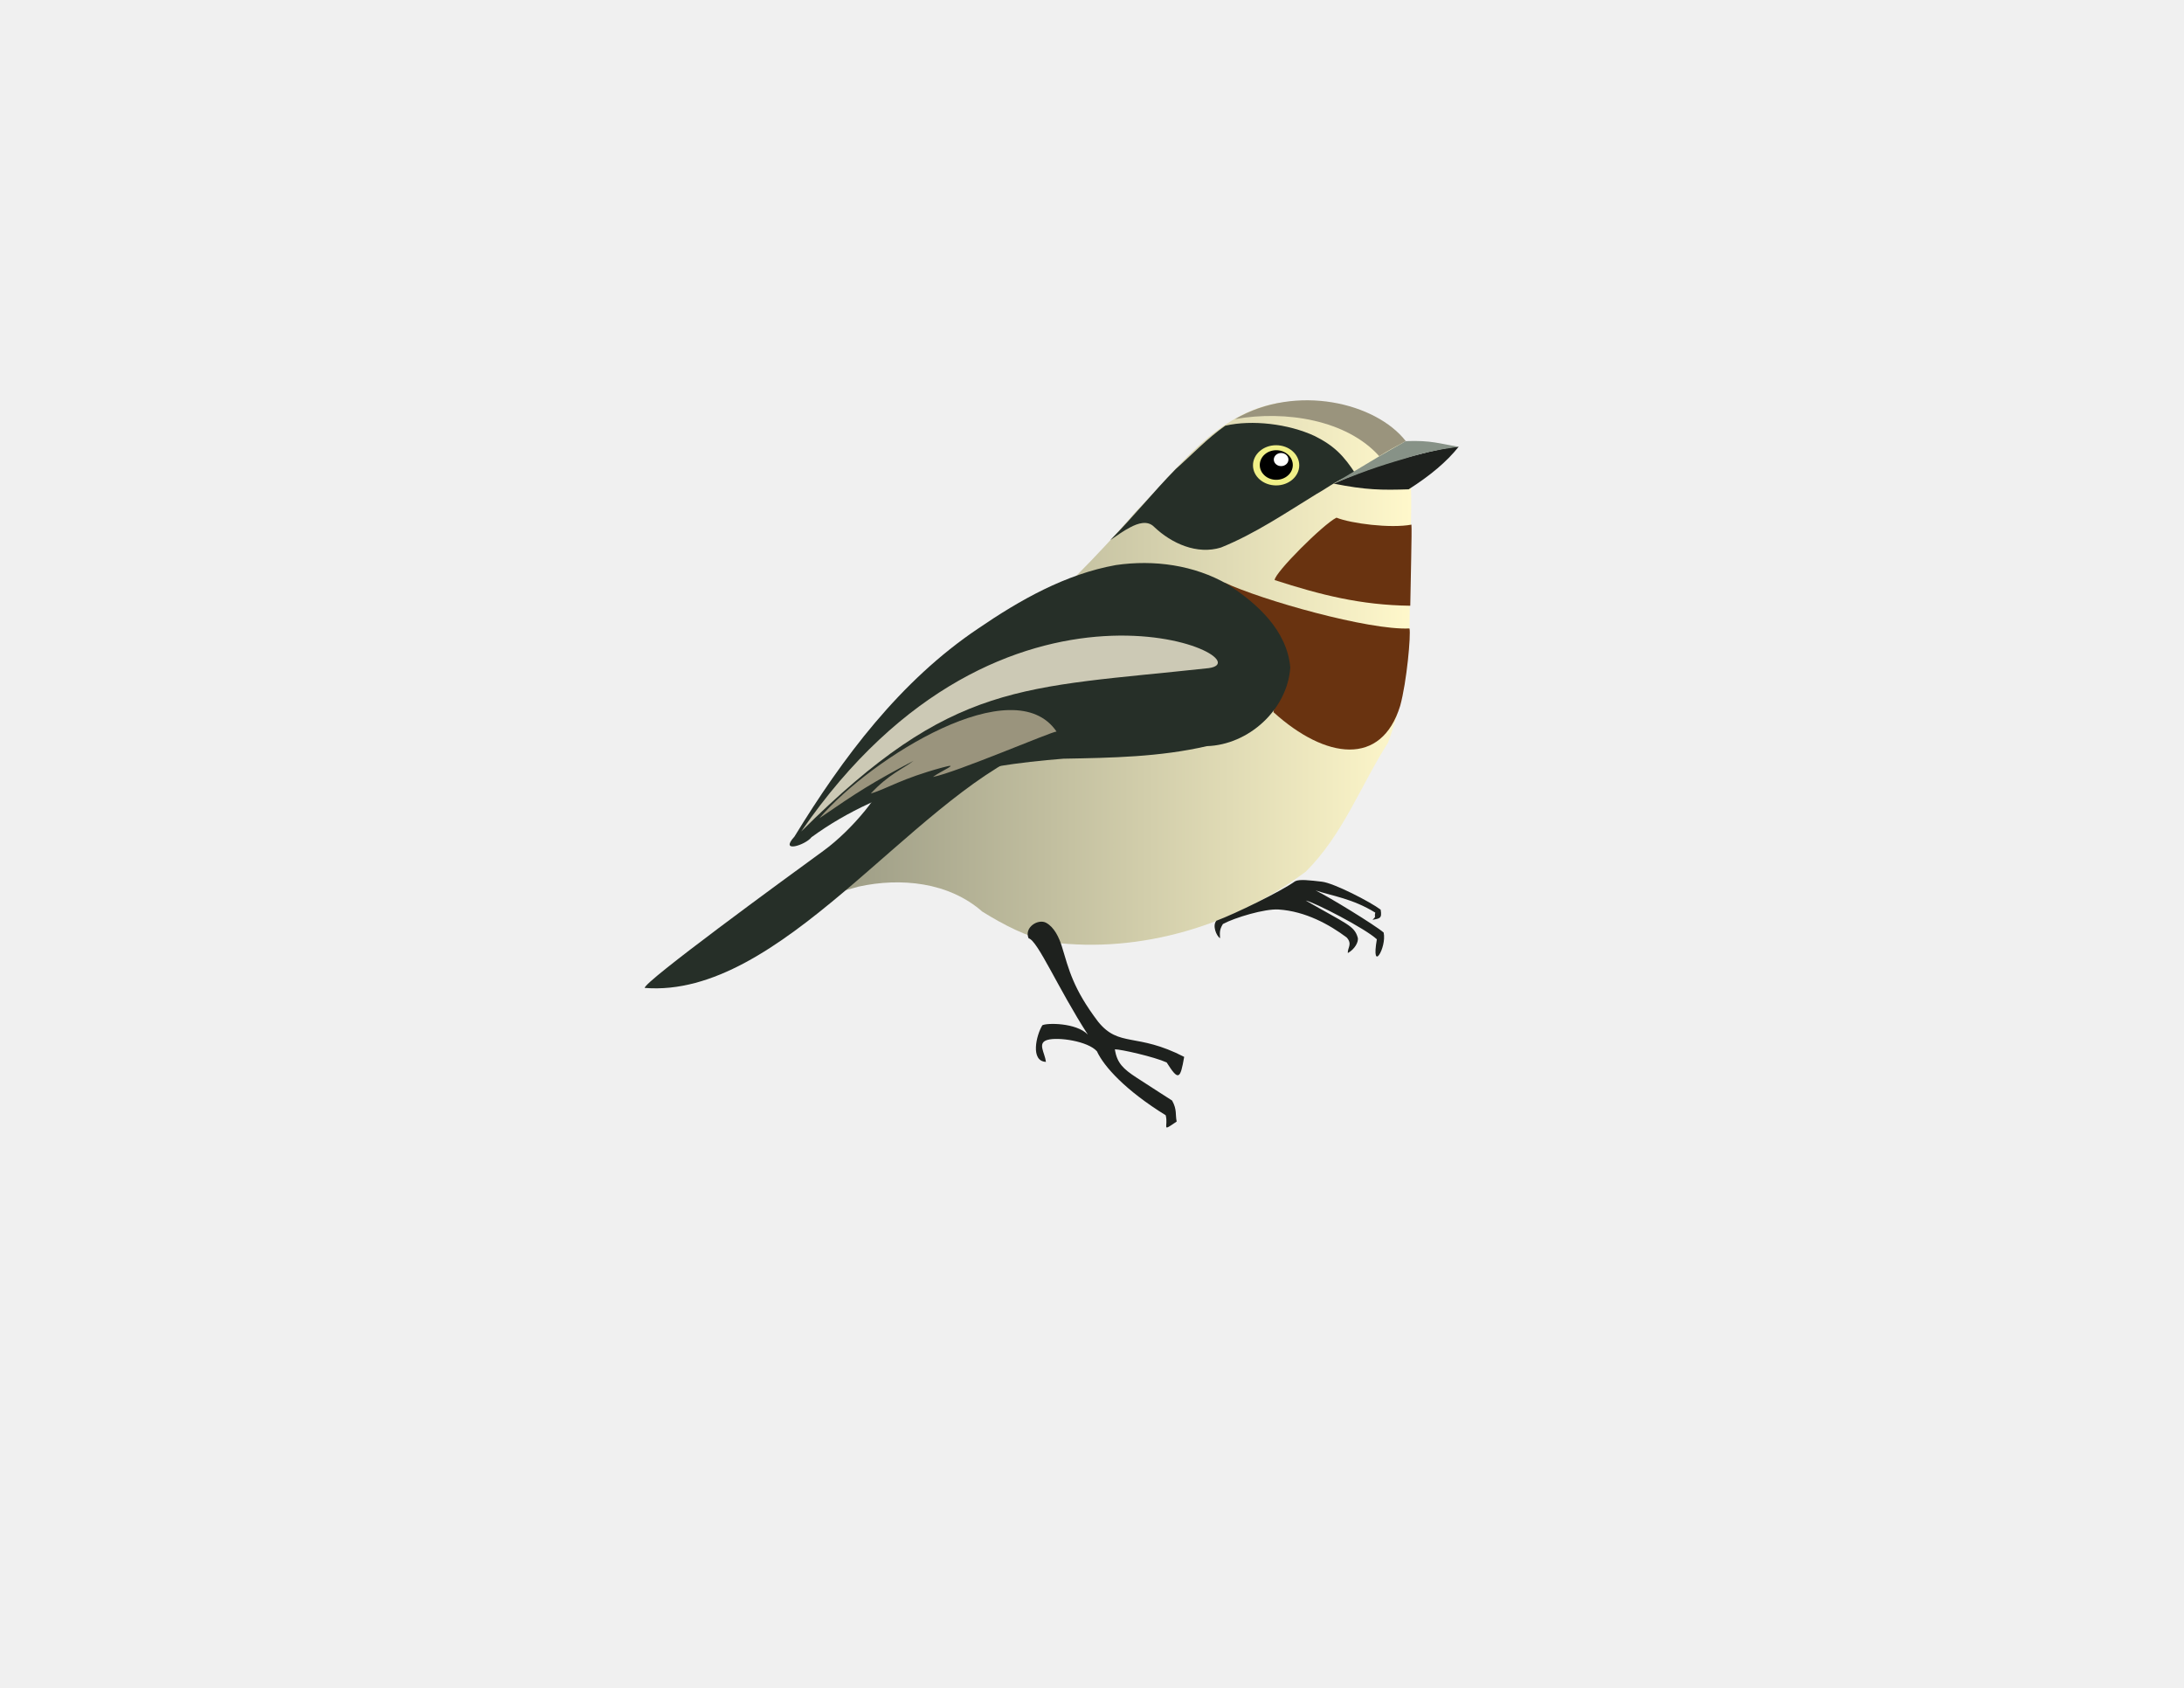
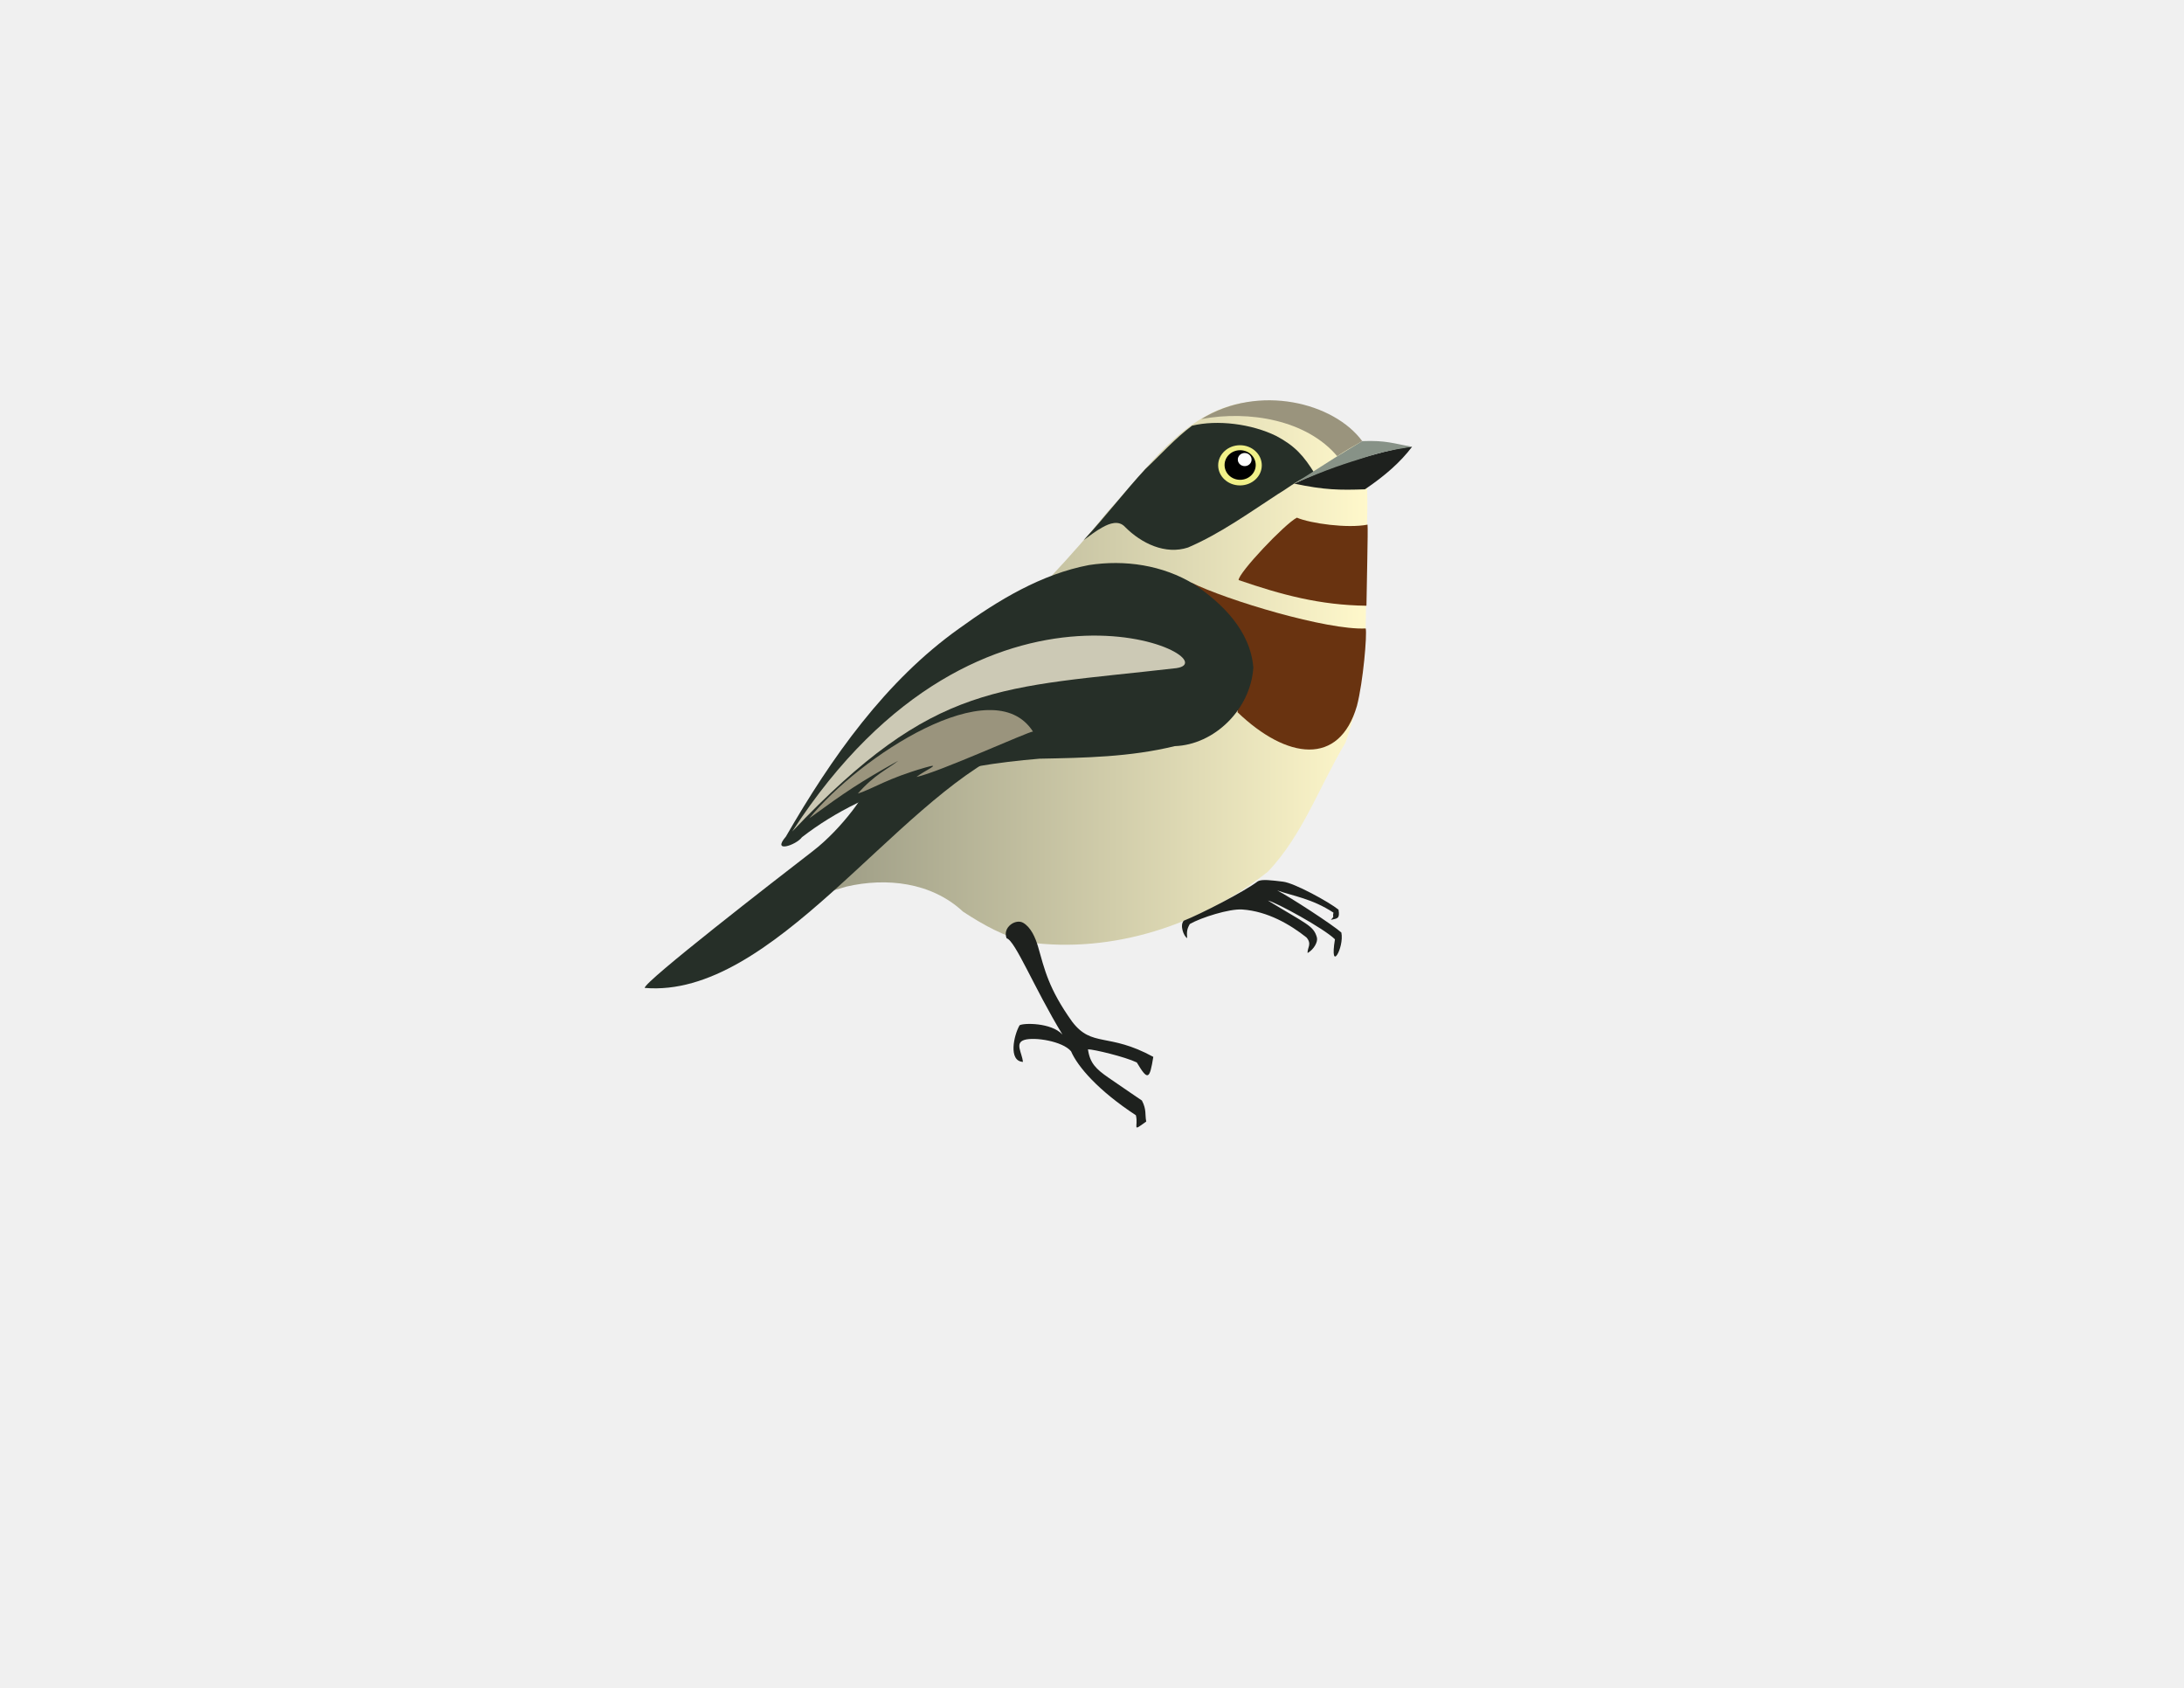
<svg xmlns="http://www.w3.org/2000/svg" xmlns:xlink="http://www.w3.org/1999/xlink" width="792pt" height="612pt" id="svg2" version="1.0">
  <defs id="defs4">
    <linearGradient id="linearGradient3038">
      <stop style="stop-color:#757769;stop-opacity:1;" offset="0" id="stop3040" />
      <stop style="stop-color:#fff8cb;stop-opacity:1;" offset="1" id="stop3042" />
    </linearGradient>
    <linearGradient xlink:href="#linearGradient3038" id="linearGradient3006" x1="2.836" y1="315.948" x2="915.594" y2="315.948" gradientUnits="userSpaceOnUse" />
+     <linearGradient xlink:href="#linearGradient3038" id="linearGradient3029" gradientUnits="userSpaceOnUse" x1="2.836" y1="315.948" x2="915.594" y2="315.948" />
  </defs>
  <g id="layer1">
    <g id="BirdBatis" transform="matrix(0.428474,0,0,0.428474,290.0398,209.1822)">
-       <path style="fill:url(#linearGradient3006);fill-opacity:1" d="m 509.511,574.972 c 101.099,12.849 206.268,-19.209 287.204,-79.765 41.861,-41.722 61.266,-95.952 92.673,-145.399 20.498,-55.748 24.303,-96.927 24.559,-154.399 -2.025,-57.829 5.925,-117.017 -1.815,-174.309 C 887.142,-31.616 818.206,-37.989 766.774,-33.671 695.49,-22.4 652.162,41.047 604.913,88.917 561.41,139.55 513.95,186.5 464.34,230.983 310.603,521.195 203.307,536.366 292.05,512.157 c 47.659,-10.383 101.676,-5.049 139.532,28.233 24.19,15.018 49.926,28.421 77.929,34.582 z" id="Body" />
-       <path style="fill:#9a947d;stroke:none" d="M 909.479,9.524 C 875.684,-33.855 785.793,-55.491 716.845,-15.354 c 57.159,-10.124 126.12,1.057 162.653,41.865 11.176,-6.993 18.301,-10.567 29.98,-16.986 z" id="HeadStripe" />
-       <path style="fill:#262f28;fill-opacity:1" d="m 576.008,121.228 c 25.586,-25.811 48.385,-54.249 73.836,-80.157 18.535,-16.43 35.591,-34.629 55.913,-48.943 30.113,-6.967 71.305,-2.161 101.013,11.685 22.002,11.041 32.757,22.176 46.271,43.023 -16.592,2.97 -29.956,14.395 -44.41,22.391 -35.04,21.512 -69.398,44.866 -107.678,60.335 -27.095,8.43 -55.825,-4.594 -75.419,-23.216 -7.616,-7.852 -18.689,-3.968 -26.941,0.409 -7.995,4.058 -15.168,9.486 -22.585,14.473 z" id="EyeMask" />
-       <path id="Chest" d="m 903.118,308.267 c 7.446,-26.815 12.29,-80.784 10.507,-87.364 -45.849,2.191 -166.076,-31.703 -209.305,-51.996 61.308,54.685 54.364,44.653 68.763,79.52 13.98,17.033 -10.886,48.006 -12.931,66.949 59.005,53.368 121.873,61.391 142.966,-7.11 z" style="fill:#693310;fill-opacity:1;stroke:none" />
-       <path id="TailUpper" d="M 487.659,357.316 C 349.015,416.891 203.504,638.664 50.64,626.498 49.127,619.984 207.742,504.214 252.014,471.988 c 34.84,-25.321 68.027,-68.675 68.578,-81.717 22.191,-8.433 141.12,-33.677 167.067,-32.955 z" style="fill:#262f28;fill-opacity:1;stroke:none" />
-       <path id="LegLeft" d="m 581.183,695.752 c 6.73,-0.031 44.222,8.385 58.433,14.821 13.301,21.071 15.378,19.224 19.767,-6.287 -53.882,-27.757 -73.188,-10.225 -97.088,-39.644 -28.452,-37.52 -33.096,-59.276 -40.79,-84.448 -3.279,-10.728 -8.737,-22.112 -17.811,-27.145 -9.074,-5.033 -25.169,5.175 -19.878,17.465 10.19,2.229 33.097,56.352 66.84,108.631 -13.217,-13.684 -46.82,-13.211 -51.324,-10.501 -6.915,11.242 -13.749,40.485 4.072,41.301 -1.341,-10.679 -10.081,-21.383 1.65,-24.789 12.2,-3.542 45.795,1.441 55.859,12.817 8.029,17.422 32.401,44.237 77.642,72.206 3.292,13.18 -5.808,19.572 12.375,7.06 -1.724,-7.892 0.593,-13.259 -5.172,-23.676 0,0 -25.247,-16.147 -40.071,-25.828 -14.824,-9.681 -22.256,-16.431 -24.505,-31.981 z" style="fill:#1e211e" />
-       <path id="LegRight" d="m 855.216,569.62 c -3.888,-13.548 -12.749,-15.167 -58.632,-41.731 9.71,1.938 67.274,31.561 80.227,43.743 -6.824,39.35 11.396,9.521 7.666,-7.629 -9.602,-8.284 -61.807,-40.312 -76.747,-47.499 18.686,6.234 41.732,9.205 67.298,25.03 -1.434,6.02 1.752,3.173 -3.046,8.134 7.699,-1.588 10.943,-1.145 9.114,-11.493 -11.678,-8.833 -52.673,-29.973 -66.277,-31.545 -13.604,-1.572 -25.323,-3.021 -30.219,-0.504 -16.263,11.685 -68.345,36.933 -88.821,44.537 -4.897,5.331 -0.041,17.262 4.098,19.739 -0.191,-5.764 -1.03,-9.178 3.204,-16.02 13.578,-7.346 47.381,-17.363 62.684,-16.381 30.606,1.963 57.668,17.108 76.951,31.536 6.836,7.451 0.88,11.735 1.32,17.603 7.599,-4.072 12.573,-12.662 11.179,-17.52 z" style="fill:#1e211e;fill-opacity:1;stroke:none" />
-       <g id="Beak" transform="matrix(-1,0,0,1,933.0975,0)">
-         <path style="fill:#1e211e" d="m 104.971,57.474 c -36.118,7.238 -54.418,7.429 -84.595,6.432 -24.463,-15.64 -42.777,-30.942 -56.445,-48.064 10.282,0.444 26.446,3.735 50.502,10.039 24.056,6.304 52.978,14.809 90.539,31.593 z" id="BeakLower" />
-         <path id="BeakUpper" d="M 104.971,57.474 C 53.599,26.511 53.599,26.511 23.619,9.524 -5.397,8.454 -14.165,12.391 -35.864,15.827 c 27.277,4.06 37.973,6.63 53.795,11.35 26.878,8.017 45.176,13.067 87.04,30.298 z" style="fill:#879287;fill-opacity:1" />
+       <g id="g3006" transform="matrix(0.9427679,0,0,1,2.898217,0)">
+         <path id="Body" d="m 509.511,574.972 c 101.099,12.849 206.268,-19.209 287.204,-79.765 41.861,-41.722 61.266,-95.952 92.673,-145.399 20.498,-55.748 24.303,-96.927 24.559,-154.399 -2.025,-57.829 5.925,-117.017 -1.815,-174.309 C 887.142,-31.616 818.206,-37.989 766.774,-33.671 695.49,-22.4 652.162,41.047 604.913,88.917 561.41,139.55 513.95,186.5 464.34,230.983 310.603,521.195 203.307,536.366 292.05,512.157 c 47.659,-10.383 101.676,-5.049 139.532,28.233 24.19,15.018 49.926,28.421 77.929,34.582 z" style="fill:url(#linearGradient3029);fill-opacity:1" />
+         <path id="HeadStripe" d="M 909.479,9.524 C 875.684,-33.855 785.793,-55.491 716.845,-15.354 c 57.159,-10.124 126.12,1.057 162.653,41.865 11.176,-6.993 18.301,-10.567 29.98,-16.986 z" style="fill:#9a947d;stroke:none" />
+         <path id="EyeMask" d="m 576.008,121.228 c 25.586,-25.811 48.385,-54.249 73.836,-80.157 18.535,-16.43 35.591,-34.629 55.913,-48.943 30.113,-6.967 71.305,-2.161 101.013,11.685 22.002,11.041 32.757,22.176 46.271,43.023 -16.592,2.97 -29.956,14.395 -44.41,22.391 -35.04,21.512 -69.398,44.866 -107.678,60.335 -27.095,8.43 -55.825,-4.594 -75.419,-23.216 -7.616,-7.852 -18.689,-3.968 -26.941,0.409 -7.995,4.058 -15.168,9.486 -22.585,14.473 z" style="fill:#262f28;fill-opacity:1" />
+         <path style="fill:#693310;fill-opacity:1;stroke:none" d="m 903.118,308.267 c 7.446,-26.815 12.29,-80.784 10.507,-87.364 -45.849,2.191 -166.076,-31.703 -209.305,-51.996 61.308,54.685 54.364,44.653 68.763,79.52 13.98,17.033 -10.886,48.006 -12.931,66.949 59.005,53.368 121.873,61.391 142.966,-7.11 z" id="Chest" />
+         <path style="fill:#262f28;fill-opacity:1;stroke:none" d="M 487.659,357.316 C 349.015,416.891 203.504,638.664 50.64,626.498 49.127,619.984 207.742,504.214 252.014,471.988 c 34.84,-25.321 68.027,-68.675 68.578,-81.717 22.191,-8.433 141.12,-33.677 167.067,-32.955 z" id="TailUpper" />
+         <path style="fill:#1e211e" d="m 581.183,695.752 c 6.73,-0.031 44.222,8.385 58.433,14.821 13.301,21.071 15.378,19.224 19.767,-6.287 -53.882,-27.757 -73.188,-10.225 -97.088,-39.644 -28.452,-37.52 -33.096,-59.276 -40.79,-84.448 -3.279,-10.728 -8.737,-22.112 -17.811,-27.145 -9.074,-5.033 -25.169,5.175 -19.878,17.465 10.19,2.229 33.097,56.352 66.84,108.631 -13.217,-13.684 -46.82,-13.211 -51.324,-10.501 -6.915,11.242 -13.749,40.485 4.072,41.301 -1.341,-10.679 -10.081,-21.383 1.65,-24.789 12.2,-3.542 45.795,1.441 55.859,12.817 8.029,17.422 32.401,44.237 77.642,72.206 3.292,13.18 -5.808,19.572 12.375,7.06 -1.724,-7.892 0.593,-13.259 -5.172,-23.676 0,0 -25.247,-16.147 -40.071,-25.828 -14.824,-9.681 -22.256,-16.431 -24.505,-31.981 z" id="LegLeft" />
+         <path style="fill:#1e211e;fill-opacity:1;stroke:none" d="m 855.216,569.62 c -3.888,-13.548 -12.749,-15.167 -58.632,-41.731 9.71,1.938 67.274,31.561 80.227,43.743 -6.824,39.35 11.396,9.521 7.666,-7.629 -9.602,-8.284 -61.807,-40.312 -76.747,-47.499 18.686,6.234 41.732,9.205 67.298,25.03 -1.434,6.02 1.752,3.173 -3.046,8.134 7.699,-1.588 10.943,-1.145 9.114,-11.493 -11.678,-8.833 -52.673,-29.973 -66.277,-31.545 -13.604,-1.572 -25.323,-3.021 -30.219,-0.504 -16.263,11.685 -68.345,36.933 -88.821,44.537 -4.897,5.331 -0.041,17.262 4.098,19.739 -0.191,-5.764 -1.03,-9.178 3.204,-16.02 13.578,-7.346 47.381,-17.363 62.684,-16.381 30.606,1.963 57.668,17.108 76.951,31.536 6.836,7.451 0.88,11.735 1.32,17.603 7.599,-4.072 12.573,-12.662 11.179,-17.52 z" id="LegRight" />
+         <g transform="matrix(-1,0,0,1,933.0975,0)" id="Beak">
+           <path id="BeakLower" d="m 104.971,57.474 c -36.118,7.238 -54.418,7.429 -84.595,6.432 -24.463,-15.64 -42.777,-30.942 -56.445,-48.064 10.282,0.444 26.446,3.735 50.502,10.039 24.056,6.304 52.978,14.809 90.539,31.593 z" style="fill:#1e211e" />
+           <path style="fill:#879287;fill-opacity:1" d="M 104.971,57.474 C 53.599,26.511 53.599,26.511 23.619,9.524 -5.397,8.454 -14.165,12.391 -35.864,15.827 c 27.277,4.06 37.973,6.63 53.795,11.35 26.878,8.017 45.176,13.067 87.04,30.298 z" id="BeakUpper" />
+         </g>
+         <path style="fill:#f0f088;fill-opacity:1;stroke:none" id="path2541" d="m 202.143,38.612 c 0,12.525 -10.633,22.679 -23.75,22.679 -13.117,0 -23.75,-10.154 -23.75,-22.679 0,-12.525 10.633,-22.679 23.75,-22.679 13.117,0 23.75,10.154 23.75,22.679 z" transform="matrix(-1.099266,0,0,1,959.2347,-1.785711)" />
+         <path id="path2543" d="m 763.283,19.78 c -10.303,0 -18.589,7.468 -18.589,16.699 0,9.231 8.286,16.699 18.589,16.699 10.303,0 18.694,-7.468 18.694,-16.699 0,-9.231 -8.391,-16.699 -18.694,-16.699 z" style="fill:#000000;fill-opacity:1;stroke:none" />
+         <g transform="matrix(-1,0,0,1,933.0975,0)" id="Wing">
+           <path id="WingBackground" d="m 224.611,171.184 c -33.224,21.386 -67.028,52 -70.641,93.832 3.341,47.55 46.966,87.155 94.121,88.663 53.055,12.275 107.695,13.19 161.833,14.172 99.355,7.719 202.289,28.736 284.329,88.572 6.611,8.807 36.806,18.574 19.269,-0.652 C 658.873,366.449 594.171,280.017 506.212,221.003 459.1,188.778 407.591,159.6 350.823,149.378 307.924,143.122 262.443,149.277 224.611,171.184 z" style="fill:#262f28;fill-opacity:1" />
+           <path id="WingTip" d="m 685.43,435.076 c -43.425,-29.826 -59.892,-40.353 -106.408,-64.91 12.35,9.44 28.173,15.246 48.362,37.054 -19.453,-6.016 -34.278,-16.744 -80.542,-29.351 -23.132,-6.304 1.941,4.096 10.352,10.591 -26.439,-5.121 -134.523,-51.525 -139.445,-51.219 47.904,-70.54 207.797,28.295 267.68,97.836 z" style="fill:#9a947d;stroke:none" />
+           <path id="WingStripe" d="M 245.922,265.652 C 458.628,288.783 534.148,279.308 705.899,450.005 477.769,117.873 176.207,255.763 245.922,265.652 z" style="fill:#f5efd7;fill-opacity:0.803;fill-rule:evenodd;stroke:none" />
+         </g>
+         <path transform="matrix(2.333864,0,0,2.333864,-676.9134,-488.2028)" d="m 605.465,195.747 c 7.924,-3.124 16.207,-5.261 24.373,-7.649 12.07,-3.654 24.32,-6.576 36.67,-9.096 4.476,-0.907 8.964,-1.793 13.526,-2.101 1.118,-0.058 2.242,-0.1 3.362,-0.049 0.387,0.014 0.774,0.015 1.161,0.013 0.223,-0.006 0.446,-0.006 0.669,-0.004 1.198,0.037 2.396,0.036 3.595,0.037 1.464,0.004 2.927,-0.004 4.391,-0.01 1.361,-0.156 1.916,0.12 3.085,0.719 1.343,0.703 2.529,1.543 3.6,2.616 1.136,1.161 2.08,2.504 2.778,3.969 0.454,0.792 0.455,1.706 0.663,2.564 0.158,0.589 0.53,0.974 1.018,1.318 0.854,0.461 1.765,0.674 2.72,0.833 0.153,0.021 0.307,0.042 0.46,0.063 0,0 -8.7,6.095 -8.7,6.095 l 0,0 c -0.154,-0.033 -0.308,-0.065 -0.462,-0.097 -1.067,-0.253 -2.128,-0.583 -3.031,-1.228 -0.591,-0.514 -1.098,-1.086 -1.335,-1.847 -0.298,-0.8 -0.142,-1.709 -0.55,-2.493 -0.601,-1.373 -1.481,-2.603 -2.556,-3.648 -1.024,-0.967 -2.186,-1.695 -3.457,-2.302 -0.908,-0.411 -1.817,-0.352 -2.803,-0.335 -1.454,-0.006 -2.909,-0.014 -4.363,-0.01 -1.233,0.002 -2.465,0.002 -3.697,0.038 -0.223,10e-4 -0.446,0.002 -0.669,-0.009 -0.393,-0.01 -0.786,-0.022 -1.178,-0.044 -1.045,-0.042 -2.09,-0.027 -3.134,0.027 -4.346,0.284 -8.64,1.027 -12.92,1.811 -12.221,2.321 -24.304,5.215 -36.206,8.855 -8.516,2.57 -17.157,4.936 -25.314,8.53 0,0 8.306,-6.564 8.306,-6.564 z" id="path3153" style="fill:#000000;fill-opacity:0" />
+         <path style="fill:#693310" d="m 914.52,195.265 c 0.283,-23.781 1.988,-84.654 1.312,-91.504 -23.865,4.441 -68.119,-1.275 -84.577,-7.873 -14.621,7.061 -70.158,62.48 -69.752,70.435 51.658,16.669 97.078,28.273 153.017,28.942 z" id="Beard" />
+         <path transform="matrix(1.867091,0,0,1.867091,-380.5536,-390.7682)" d="m 619.993,225.536 c 0,2.189 -1.978,3.964 -4.417,3.964 -2.44,0 -4.417,-1.775 -4.417,-3.964 0,-2.189 1.978,-3.964 4.417,-3.964 2.44,0 4.417,1.775 4.417,3.964 z" id="path3010" style="fill:#ffffff;fill-opacity:1;fill-rule:nonzero" />
      </g>
-       <path transform="matrix(-1.099266,0,0,1,959.2347,-1.785711)" d="m 202.143,38.612 a 23.75,22.679 0 1 1 -47.5,0 23.75,22.679 0 1 1 47.5,0 z" id="path2541" style="fill:#f0f088;fill-opacity:1;stroke:none" />
-       <path style="fill:#000000;fill-opacity:1;stroke:none" d="m 763.283,19.78 c -10.303,0 -18.589,7.468 -18.589,16.699 0,9.231 8.286,16.699 18.589,16.699 10.303,0 18.694,-7.468 18.694,-16.699 0,-9.231 -8.391,-16.699 -18.694,-16.699 z" id="path2543" />
-       <g id="Wing" transform="matrix(-1,0,0,1,933.0975,0)">
-         <path style="fill:#262f28;fill-opacity:1" d="m 224.611,171.184 c -33.224,21.386 -67.028,52 -70.641,93.832 3.341,47.55 46.966,87.155 94.121,88.663 53.055,12.275 107.695,13.19 161.833,14.172 99.355,7.719 202.289,28.736 284.329,88.572 6.611,8.807 36.806,18.574 19.269,-0.652 C 658.873,366.449 594.171,280.017 506.212,221.003 459.1,188.778 407.591,159.6 350.823,149.378 307.924,143.122 262.443,149.277 224.611,171.184 z" id="WingBackground" />
-         <path style="fill:#9a947d;stroke:none" d="m 685.43,435.076 c -43.425,-29.826 -59.892,-40.353 -106.408,-64.91 12.35,9.44 28.173,15.246 48.362,37.054 -19.453,-6.016 -34.278,-16.744 -80.542,-29.351 -23.132,-6.304 1.941,4.096 10.352,10.591 -26.439,-5.121 -134.523,-51.525 -139.445,-51.219 47.904,-70.54 207.797,28.295 267.68,97.836 z" id="WingTip" />
-         <path style="fill:#f5efd7;fill-opacity:0.803;fill-rule:evenodd;stroke:none" d="M 245.922,265.652 C 458.628,288.783 534.148,279.308 705.899,450.005 477.769,117.873 176.207,255.763 245.922,265.652 z" id="WingStripe" />
-       </g>
-       <path style="fill:#000000;fill-opacity:0" id="path3153" d="m 605.465,195.747 c 7.924,-3.124 16.207,-5.261 24.373,-7.649 12.07,-3.654 24.32,-6.576 36.67,-9.096 4.476,-0.907 8.964,-1.793 13.526,-2.101 1.118,-0.058 2.242,-0.1 3.362,-0.049 0.387,0.014 0.774,0.015 1.161,0.013 0.223,-0.006 0.446,-0.006 0.669,-0.004 1.198,0.037 2.396,0.036 3.595,0.037 1.464,0.004 2.927,-0.004 4.391,-0.01 1.361,-0.156 1.916,0.12 3.085,0.719 1.343,0.703 2.529,1.543 3.6,2.616 1.136,1.161 2.08,2.504 2.778,3.969 0.454,0.792 0.455,1.706 0.663,2.564 0.158,0.589 0.53,0.974 1.018,1.318 0.854,0.461 1.765,0.674 2.72,0.833 0.153,0.021 0.307,0.042 0.46,0.063 0,0 -8.7,6.095 -8.7,6.095 l 0,0 c -0.154,-0.033 -0.308,-0.065 -0.462,-0.097 -1.067,-0.253 -2.128,-0.583 -3.031,-1.228 -0.591,-0.514 -1.098,-1.086 -1.335,-1.847 -0.298,-0.8 -0.142,-1.709 -0.55,-2.493 -0.601,-1.373 -1.481,-2.603 -2.556,-3.648 -1.024,-0.967 -2.186,-1.695 -3.457,-2.302 -0.908,-0.411 -1.817,-0.352 -2.803,-0.335 -1.454,-0.006 -2.909,-0.014 -4.363,-0.01 -1.233,0.002 -2.465,0.002 -3.697,0.038 -0.223,0.001 -0.446,0.002 -0.669,-0.009 -0.393,-0.01 -0.786,-0.022 -1.178,-0.044 -1.045,-0.042 -2.09,-0.027 -3.134,0.027 -4.346,0.284 -8.64,1.027 -12.92,1.811 -12.221,2.321 -24.304,5.215 -36.206,8.855 -8.516,2.57 -17.157,4.936 -25.314,8.53 0,0 8.306,-6.564 8.306,-6.564 z" transform="matrix(2.333864,0,0,2.333864,-676.9134,-488.2028)" />
-       <path id="Beard" d="m 914.52,195.265 c 0.283,-23.781 1.988,-84.654 1.312,-91.504 -23.865,4.441 -68.119,-1.275 -84.577,-7.873 -14.621,7.061 -70.158,62.48 -69.752,70.435 51.658,16.669 97.078,28.273 153.017,28.942 z" style="fill:#693310" />
-       <path style="fill:#ffffff;fill-opacity:1;fill-rule:nonzero" id="path3010" d="m 619.993,225.536 a 4.417,3.964 0 1 1 -8.834,0 4.417,3.964 0 1 1 8.834,0 z" transform="matrix(1.867091,0,0,1.867091,-380.5536,-390.7682)" />
    </g>
  </g>
</svg>
